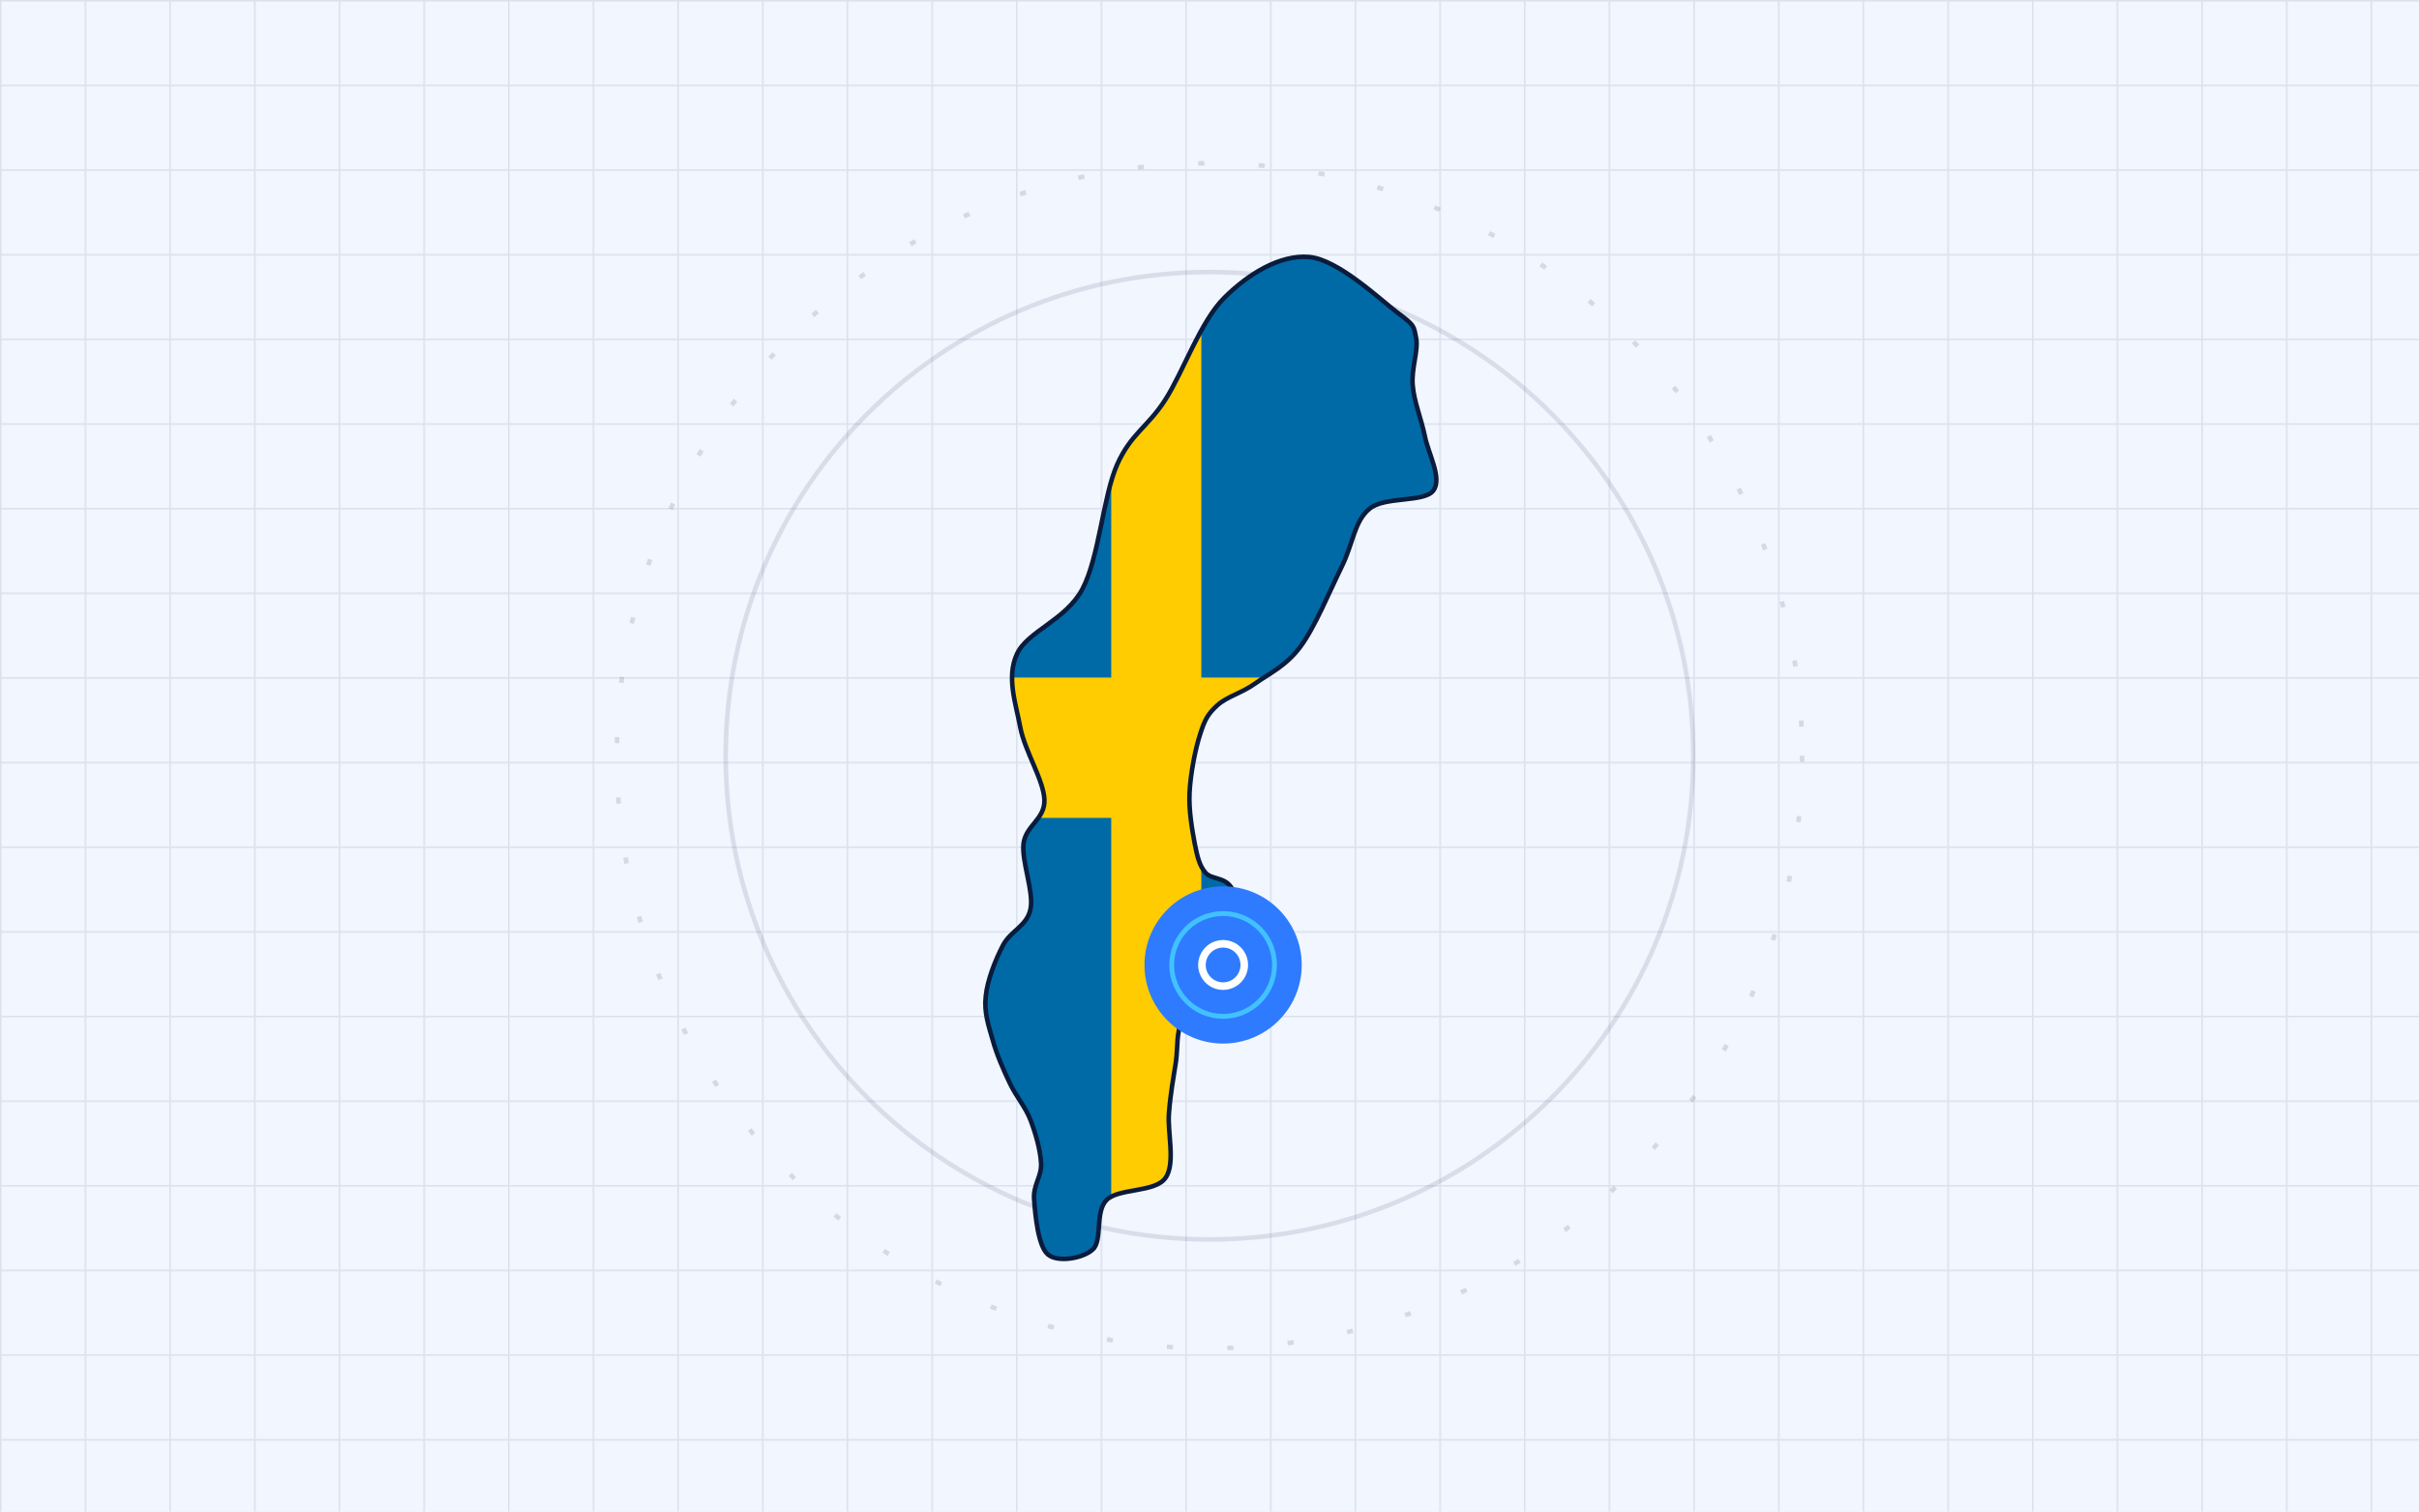
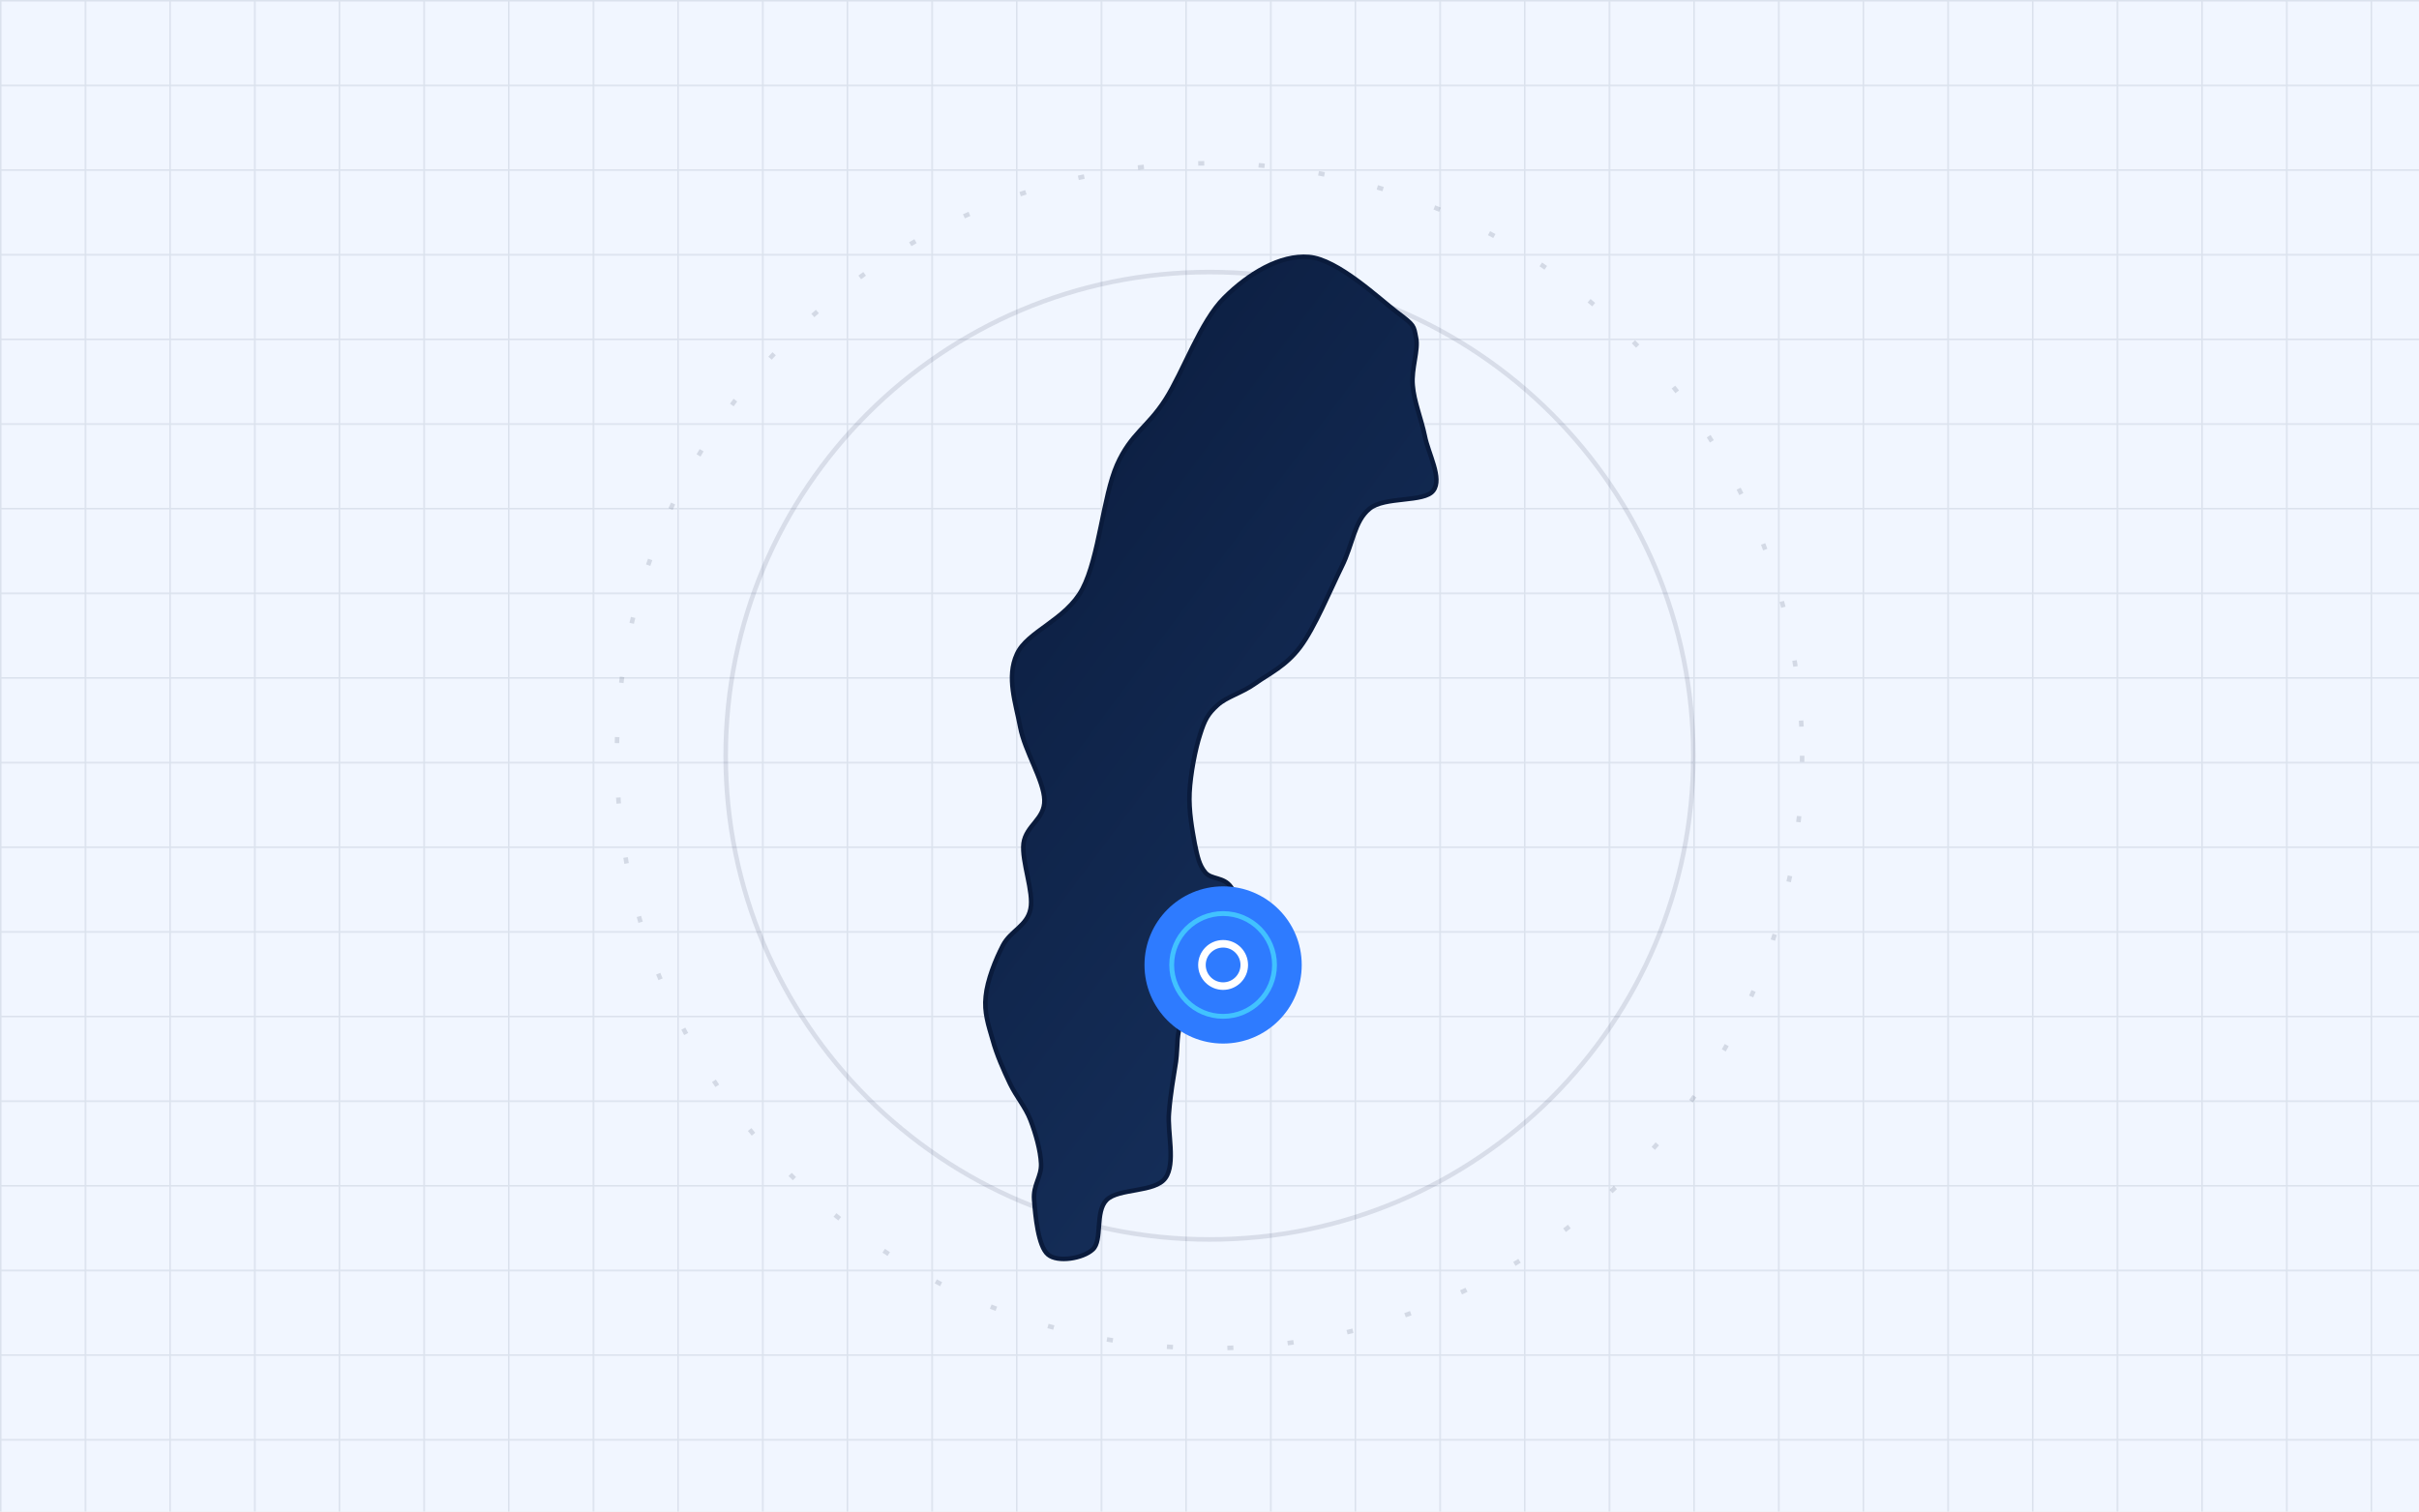
- <svg xmlns="http://www.w3.org/2000/svg" viewBox="0 0 800 500" width="800" height="500" role="img" aria-label="Sweden">
+ <svg xmlns="http://www.w3.org/2000/svg" viewBox="0 0 800 500" width="800" height="500" role="img">
  <defs>
+     <linearGradient id="land" x1="0" y1="0" x2="0.6" y2="1">
+       <stop offset="0%" stop-color="#0a1b3c" />
+       <stop offset="100%" stop-color="#16305c" />
+     </linearGradient>
    <pattern id="grid" width="28" height="28" patternUnits="userSpaceOnUse">
      <path d="M28 0H0V28" fill="none" stroke="#0a1b3c" stroke-opacity="0.09" stroke-width="1" />
    </pattern>
-     <clipPath id="swedenLand">
-       <path d="M432.9 85.0 C442.4 85.8 456.1 98.8 462.0 103.3 C467.9 107.7 467.5 107.7 468.3 111.7 C469.2 115.7 466.7 121.9 467.2 127.4 C467.6 132.8 470.0 138.4 471.2 144.2 C472.3 150.0 477.1 158.3 474.0 162.3 C471.0 166.3 457.9 164.1 452.9 168.3 C447.8 172.5 447.5 179.9 443.7 187.5 C439.9 195.2 434.8 207.6 430.0 214.0 C425.2 220.4 419.7 222.8 415.1 226.1 C410.6 229.3 405.6 230.5 402.6 233.3 C399.5 236.1 398.4 238.1 396.9 242.9 C395.3 247.7 393.7 256.1 393.4 262.2 C393.1 268.2 394.3 274.6 395.1 279.0 C396.0 283.4 396.6 286.2 398.6 288.6 C400.6 291.0 404.7 290.0 407.1 293.4 C409.6 296.9 414.2 304.7 413.4 309.1 C412.7 313.5 406.3 315.3 402.6 319.9 C398.9 324.5 393.4 331.6 391.1 336.8 C388.9 342.0 389.6 346.0 388.9 351.2 C388.1 356.4 387.1 361.6 386.6 368.1 C386.0 374.5 388.9 384.9 385.4 389.7 C382.0 394.5 370.0 393.0 366.0 396.9 C362.0 400.9 364.7 410.3 361.4 413.3 C358.2 416.3 349.8 417.7 346.6 415.0 C343.3 412.3 342.4 402.0 342.0 396.9 C341.6 391.9 344.5 389.3 344.3 384.9 C344.1 380.5 342.5 374.9 340.8 370.5 C339.1 366.1 336.1 362.8 334.0 358.4 C331.9 354.0 329.6 348.8 328.3 344.0 C326.9 339.2 325.4 334.8 326.0 329.6 C326.5 324.3 329.2 317.5 331.7 312.7 C334.2 307.9 339.7 306.3 340.8 300.7 C342.0 295.1 337.8 285.0 338.5 279.0 C339.3 273.0 345.6 271.0 345.4 264.6 C345.2 258.1 338.9 248.5 337.4 240.5 C335.9 232.5 332.8 224.0 336.3 216.4 C339.7 208.8 352.5 205.2 358.0 194.8 C363.5 184.3 364.8 164.3 369.4 153.8 C374.0 143.4 379.5 141.4 385.4 132.2 C391.3 123.0 397.0 106.3 404.9 98.5 C412.8 90.6 423.3 84.2 432.9 85.0 Z" />
-     </clipPath>
  </defs>
  <style>
  .pz { animation: pz 3.6s ease-in-out infinite; transform-origin: 404.5px 319.2px; }
  @keyframes pz { 0%,100% { opacity:.15; transform: scale(.72) } 50% { opacity:.85; transform: scale(1.12) } }
  .sp { animation: sp 48s linear infinite; transform-origin: 400.0px 250.0px; }
  @keyframes sp { to { transform: rotate(360deg) } }
  @media (prefers-reduced-motion: reduce) { .pz, .sp { animation: none } }
</style>
  <rect width="800" height="500" fill="#f1f6ff" />
  <rect width="800" height="500" fill="url(#grid)" />
  <g class="sp">
    <circle cx="400.0" cy="250.0" r="196" fill="none" stroke="#0a1b3c" stroke-opacity="0.13" stroke-width="1.5" stroke-dasharray="2 18" />
  </g>
  <circle cx="400.0" cy="250.0" r="160" fill="none" stroke="#0a1b3c" stroke-opacity="0.11" stroke-width="1.5" />
-   <g clip-path="url(#swedenLand)">
-     <rect x="325.86" y="84.93" width="149.16" height="331.51" fill="#006AA7" />
-     <rect x="367.5" y="84.93" width="29.8" height="331.51" fill="#FECC00" />
-     <rect x="325.86" y="224.13" width="149.16" height="46.41" fill="#FECC00" />
-   </g>
-   <path d="M432.9 85.0 C442.4 85.8 456.1 98.8 462.0 103.3 C467.9 107.7 467.5 107.7 468.3 111.7 C469.2 115.7 466.7 121.9 467.2 127.4 C467.6 132.8 470.0 138.4 471.2 144.2 C472.3 150.0 477.1 158.3 474.0 162.3 C471.0 166.3 457.9 164.1 452.9 168.3 C447.8 172.5 447.5 179.9 443.7 187.5 C439.9 195.2 434.8 207.6 430.0 214.0 C425.2 220.4 419.7 222.8 415.1 226.1 C410.6 229.3 405.6 230.5 402.6 233.3 C399.5 236.1 398.4 238.1 396.9 242.9 C395.3 247.7 393.7 256.1 393.4 262.2 C393.1 268.2 394.3 274.6 395.1 279.0 C396.0 283.4 396.6 286.2 398.6 288.6 C400.6 291.0 404.7 290.0 407.1 293.4 C409.6 296.9 414.2 304.7 413.4 309.1 C412.7 313.5 406.3 315.3 402.6 319.9 C398.9 324.5 393.4 331.6 391.1 336.8 C388.9 342.0 389.6 346.0 388.9 351.2 C388.1 356.4 387.1 361.6 386.6 368.1 C386.0 374.5 388.9 384.9 385.4 389.7 C382.0 394.5 370.0 393.0 366.0 396.9 C362.0 400.9 364.7 410.3 361.4 413.3 C358.2 416.3 349.8 417.7 346.6 415.0 C343.3 412.3 342.4 402.0 342.0 396.9 C341.6 391.9 344.5 389.3 344.3 384.9 C344.1 380.5 342.5 374.9 340.8 370.5 C339.1 366.1 336.1 362.8 334.0 358.4 C331.9 354.0 329.6 348.8 328.3 344.0 C326.9 339.2 325.4 334.8 326.0 329.6 C326.5 324.3 329.2 317.5 331.7 312.7 C334.2 307.9 339.7 306.3 340.8 300.7 C342.0 295.1 337.8 285.0 338.5 279.0 C339.3 273.0 345.6 271.0 345.4 264.6 C345.2 258.1 338.9 248.5 337.4 240.5 C335.9 232.5 332.8 224.0 336.3 216.4 C339.7 208.8 352.5 205.2 358.0 194.8 C363.5 184.3 364.8 164.3 369.4 153.8 C374.0 143.4 379.5 141.4 385.4 132.2 C391.3 123.0 397.0 106.3 404.9 98.5 C412.8 90.6 423.3 84.2 432.9 85.0 Z" fill="none" stroke="#0a1b3c" stroke-width="1.5" stroke-linejoin="round" />
+   <path d="M432.9 85.0 C442.4 85.8 456.1 98.8 462.0 103.3 C467.9 107.7 467.5 107.7 468.3 111.7 C469.2 115.7 466.7 121.9 467.2 127.4 C467.6 132.8 470.0 138.4 471.2 144.2 C472.3 150.0 477.1 158.3 474.0 162.3 C471.0 166.3 457.9 164.1 452.9 168.3 C447.8 172.5 447.5 179.9 443.7 187.5 C439.9 195.2 434.8 207.6 430.0 214.0 C425.2 220.4 419.7 222.8 415.1 226.1 C410.6 229.3 405.6 230.5 402.6 233.3 C399.5 236.1 398.4 238.1 396.9 242.9 C395.3 247.7 393.7 256.1 393.4 262.2 C393.1 268.2 394.3 274.6 395.1 279.0 C396.0 283.4 396.6 286.2 398.6 288.6 C400.6 291.0 404.7 290.0 407.1 293.4 C409.6 296.9 414.2 304.7 413.4 309.1 C412.7 313.5 406.3 315.3 402.6 319.9 C398.9 324.5 393.4 331.6 391.1 336.8 C388.9 342.0 389.6 346.0 388.9 351.2 C388.1 356.4 387.1 361.6 386.6 368.1 C386.0 374.5 388.9 384.9 385.4 389.7 C382.0 394.5 370.0 393.0 366.0 396.9 C362.0 400.9 364.7 410.3 361.4 413.3 C358.2 416.3 349.8 417.7 346.6 415.0 C343.3 412.3 342.4 402.0 342.0 396.9 C341.6 391.9 344.5 389.3 344.3 384.9 C344.1 380.5 342.5 374.9 340.8 370.5 C339.1 366.1 336.1 362.8 334.0 358.4 C331.9 354.0 329.6 348.8 328.3 344.0 C326.9 339.2 325.4 334.8 326.0 329.6 C326.5 324.3 329.2 317.5 331.7 312.7 C334.2 307.9 339.7 306.3 340.8 300.7 C342.0 295.1 337.8 285.0 338.5 279.0 C339.3 273.0 345.6 271.0 345.4 264.6 C345.2 258.1 338.9 248.5 337.4 240.5 C335.9 232.5 332.8 224.0 336.3 216.4 C339.7 208.8 352.5 205.2 358.0 194.8 C363.5 184.3 364.8 164.3 369.4 153.8 C374.0 143.4 379.5 141.4 385.4 132.2 C391.3 123.0 397.0 106.3 404.9 98.5 C412.8 90.6 423.3 84.2 432.9 85.0 Z" fill="url(#land)" stroke="#0a1b3c" stroke-width="1.5" stroke-linejoin="round" />
  <g class="pz">
    <circle cx="404.5" cy="319.2" r="26" fill="#2e7bff" />
  </g>
  <circle cx="404.5" cy="319.2" r="17" fill="none" stroke="#46d3ff" stroke-width="1.6" stroke-opacity="0.8" />
  <circle cx="404.5" cy="319.2" r="7" fill="#2e7bff" stroke="#fff" stroke-width="2.5" />
</svg>
